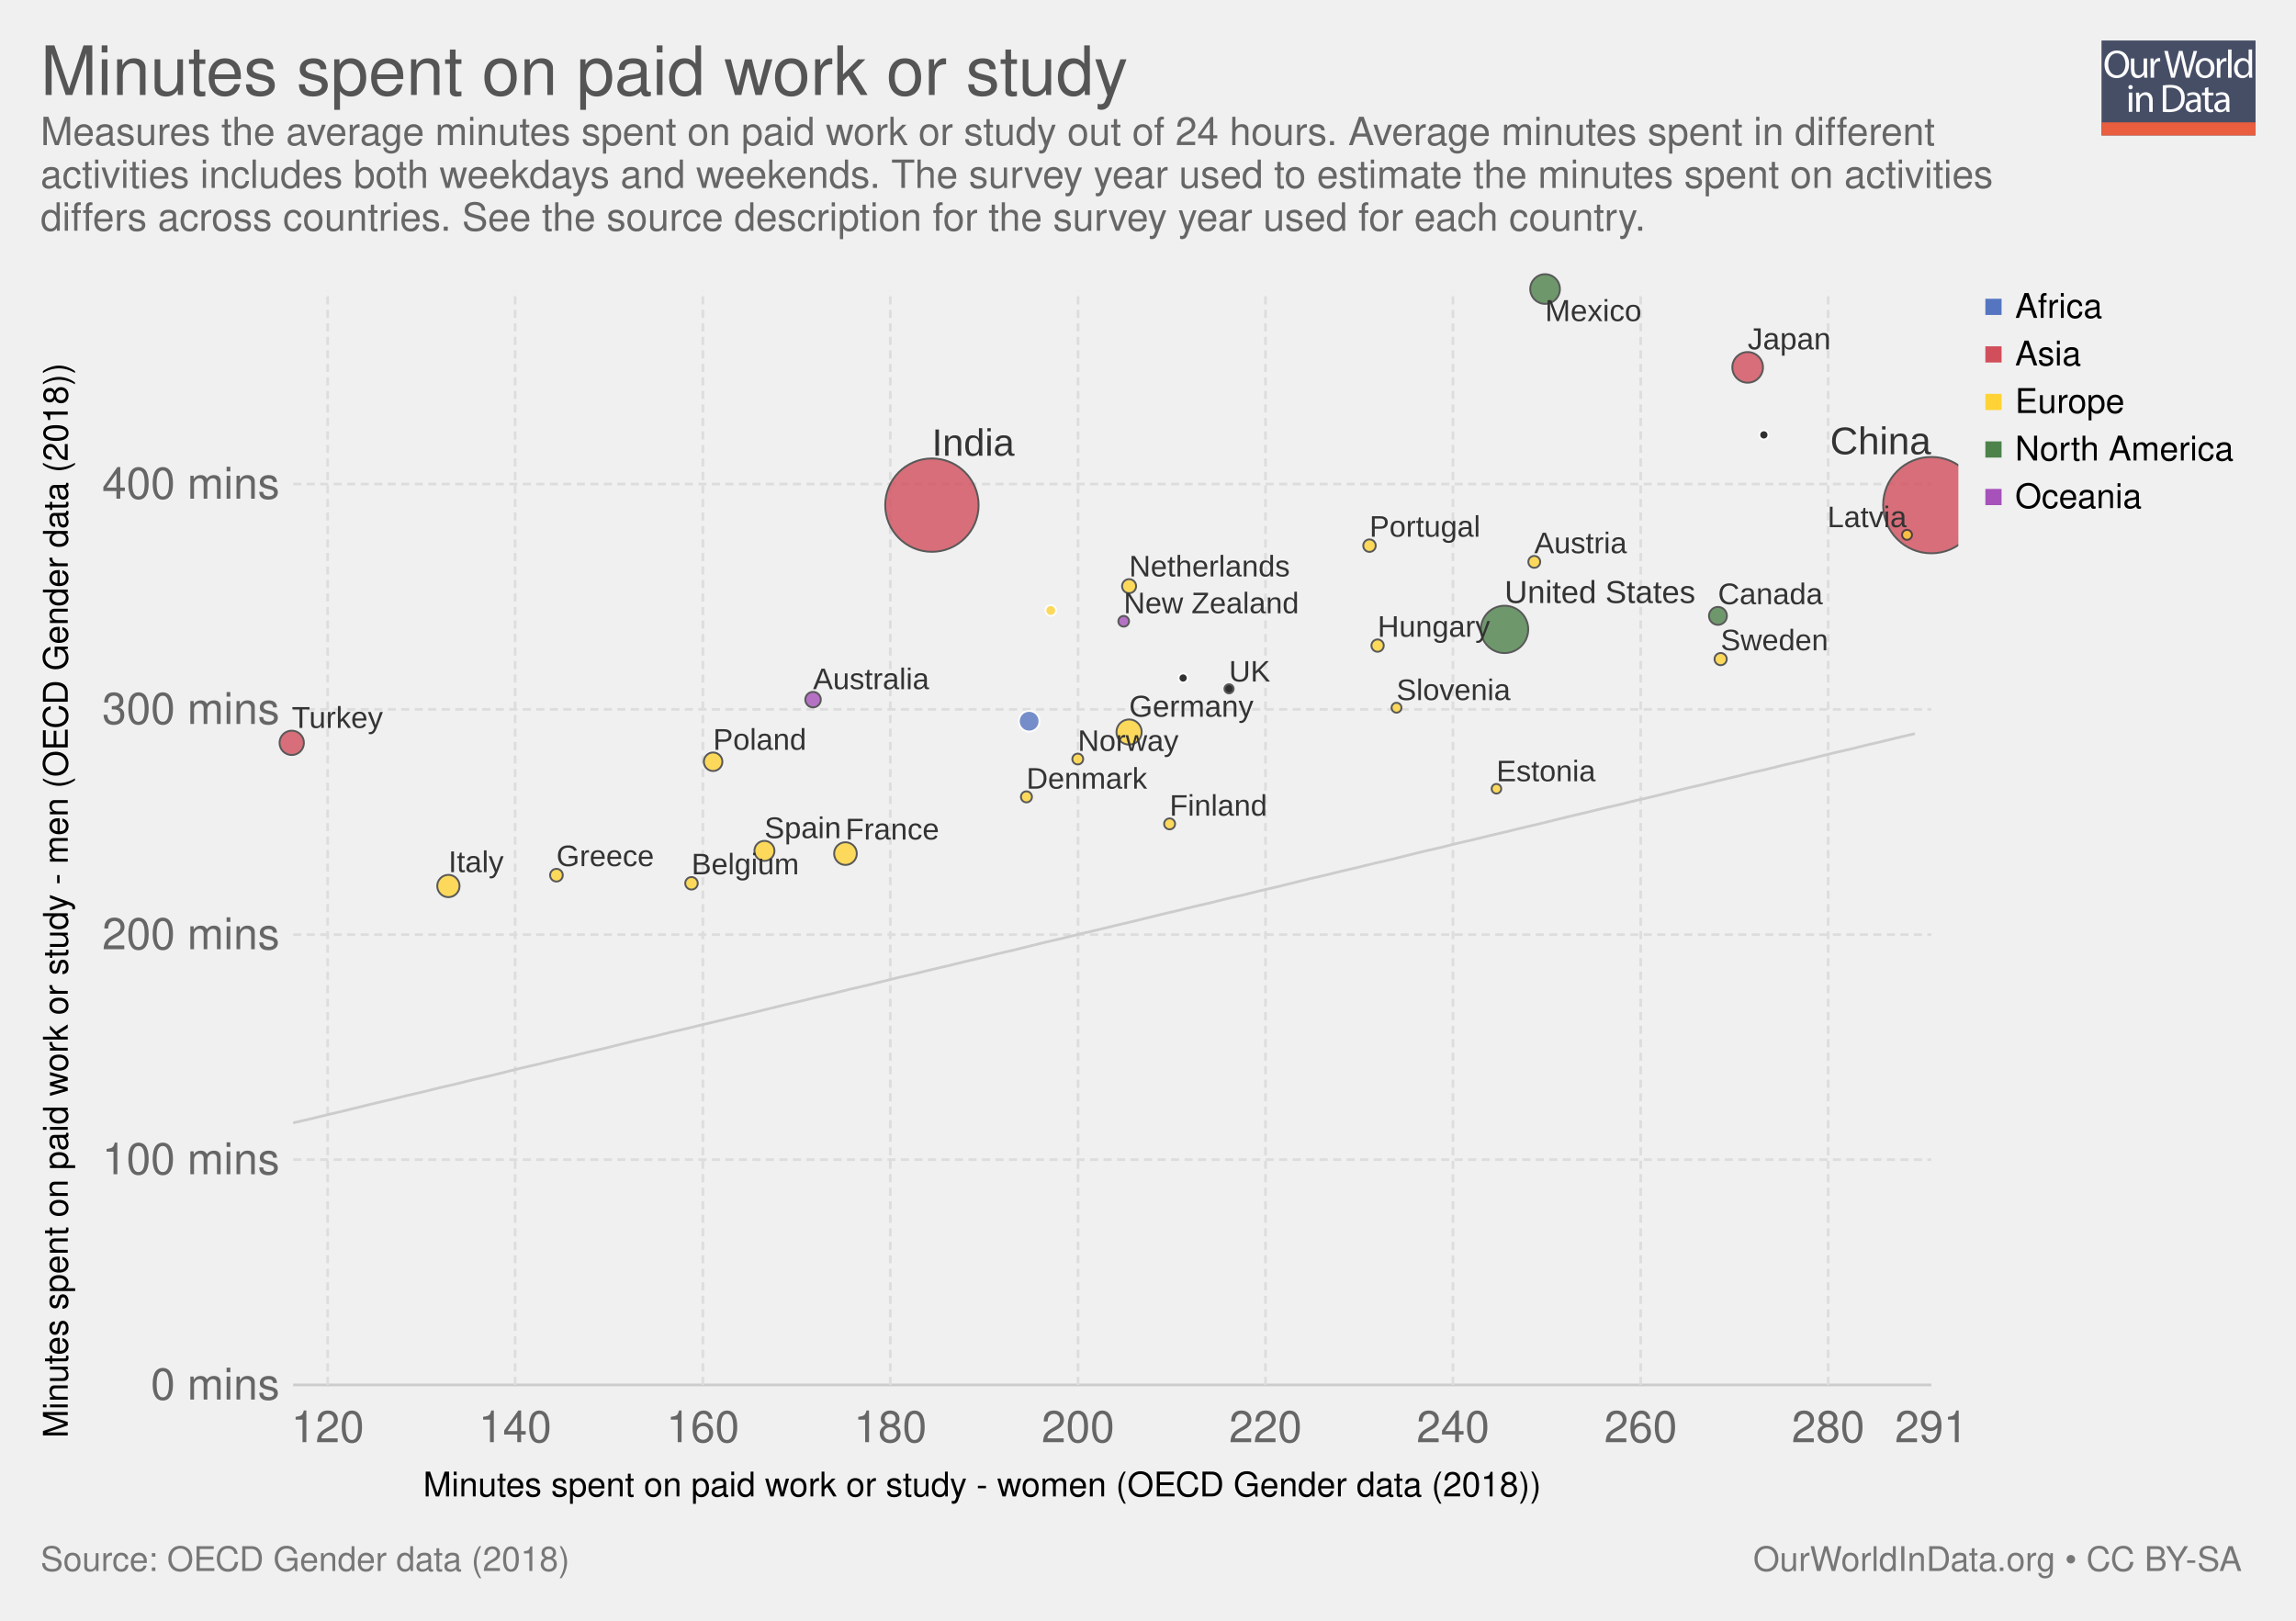
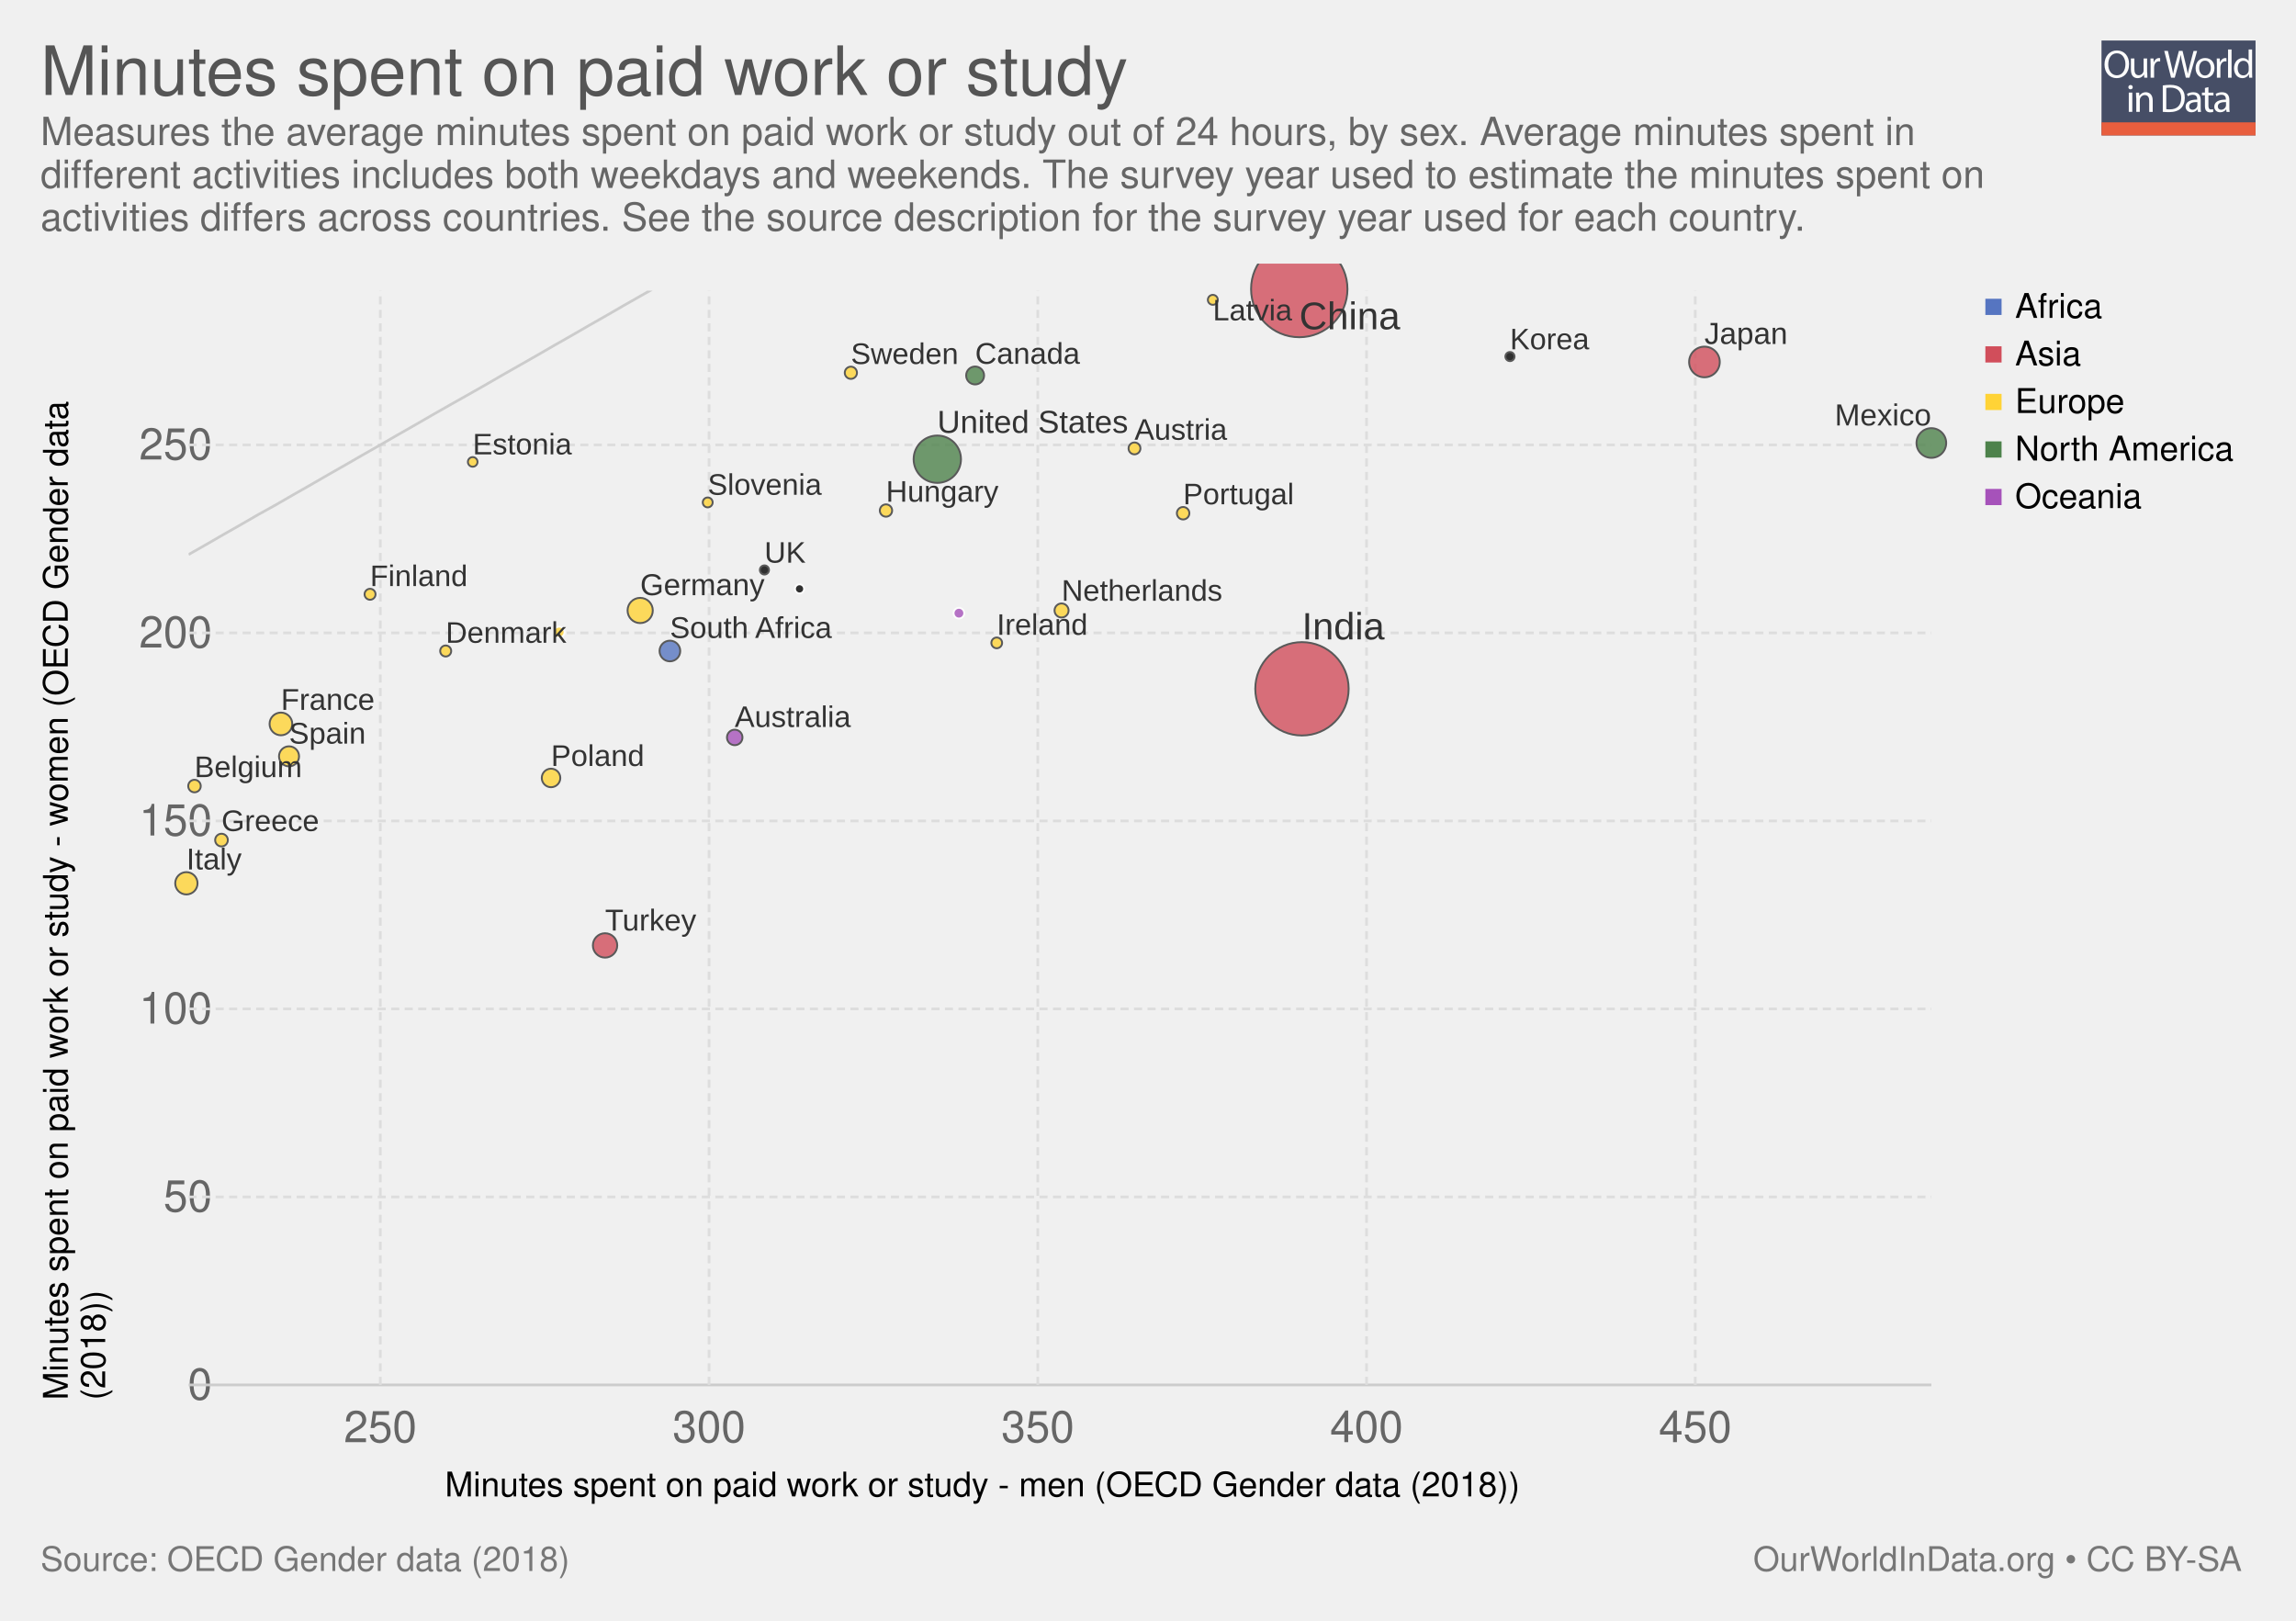
<svg xmlns="http://www.w3.org/2000/svg" xmlns:xlink="http://www.w3.org/1999/xlink" version="1.1" style="font-family: 'Helvetica Neue', Helvetica, Arial, sans-serif; font-size: 18px; background-color: white; text-rendering: optimizeLegibility; -webkit-font-smoothing: antialiased;" width="850" height="600">
  <g class="ChartTab">
    <g class="HeaderView">
      <g opacity="0.8" transform="translate(778, 15) scale(0.27)">
        <a xlink:href="https://ourworldindata.org" target="_blank">
          <g>
            <rect x="0" y="0" fill="#1B2543" width="211.2" height="130.1" />
            <rect x="0" y="112.2" fill="#E63912" width="211.2" height="17.9" />
            <g>
              <rect x="1.2" y="12.3" fill="none" width="210.2" height="99.2" />
              <path fill="#FFFFFF" d="M37.8,32.2c0,12.7-7.7,19.4-17.1,19.4c-9.7,0-16.6-7.5-16.6-18.7c0-11.7,7.3-19.3,17.1-19.3 C31.3,13.7,37.8,21.3,37.8,32.2z M9.2,32.8c0,7.9,4.3,14.9,11.8,14.9c7.5,0,11.8-6.9,11.8-15.3c0-7.3-3.8-14.9-11.8-14.9 C13.1,17.5,9.2,24.8,9.2,32.8z" />
              <path fill="#FFFFFF" d="M62.7,43.8c0,2.7,0.1,5.1,0.2,7.2h-4.3l-0.3-4.3h-0.1c-1.3,2.1-4,4.9-8.8,4.9c-4.2,0-9.1-2.3-9.1-11.6 V24.6h4.8v14.6c0,5,1.5,8.4,5.9,8.4c3.2,0,5.5-2.2,6.3-4.4c0.3-0.7,0.4-1.6,0.4-2.5V24.6h4.8V43.8z" />
              <path fill="#FFFFFF" d="M67.3,32.8c0-3.1-0.1-5.8-0.2-8.2h4.2l0.2,5.2h0.2c1.2-3.5,4.1-5.8,7.3-5.8c0.5,0,0.9,0.1,1.4,0.2v4.5 c-0.5-0.1-1-0.2-1.6-0.2c-3.4,0-5.8,2.6-6.5,6.2c-0.1,0.7-0.2,1.4-0.2,2.2V51h-4.8V32.8z" />
              <path fill="#FFFFFF" d="M95.4,51l-9.4-36.8h5l4.4,18.6c1.1,4.6,2.1,9.2,2.7,12.7h0.1c0.6-3.7,1.8-8,3-12.8l4.9-18.5h5l4.5,18.7 c1,4.4,2,8.7,2.6,12.6h0.1c0.8-4,1.8-8.1,3-12.7l4.9-18.5h4.9L120.6,51h-5L111,31.9c-1.1-4.7-1.9-8.3-2.4-12h-0.1 c-0.7,3.7-1.5,7.3-2.8,12L100.4,51H95.4z" />
              <path fill="#FFFFFF" d="M154.9,37.6c0,9.8-6.8,14-13.2,14c-7.2,0-12.7-5.2-12.7-13.6c0-8.8,5.8-14,13.1-14 C149.8,24,154.9,29.5,154.9,37.6z M133.9,37.9c0,5.8,3.3,10.1,8,10.1c4.6,0,8-4.3,8-10.3c0-4.5-2.2-10.1-7.9-10.1 C136.3,27.6,133.9,32.8,133.9,37.9z" />
              <path fill="#FFFFFF" d="M158.2,32.8c0-3.1-0.1-5.8-0.2-8.2h4.2l0.2,5.2h0.2c1.2-3.5,4.1-5.8,7.3-5.8c0.5,0,0.9,0.1,1.4,0.2v4.5 c-0.5-0.1-1-0.2-1.6-0.2c-3.4,0-5.8,2.6-6.5,6.2c-0.1,0.7-0.2,1.4-0.2,2.2V51h-4.8V32.8z" />
              <path fill="#FFFFFF" d="M173.5,12.3h4.8V51h-4.8V12.3z" />
              <path fill="#FFFFFF" d="M206.5,12.3v31.9c0,2.3,0.1,5,0.2,6.8h-4.3l-0.2-4.6H202c-1.5,2.9-4.7,5.2-9,5.2 c-6.4,0-11.3-5.4-11.3-13.4c-0.1-8.8,5.4-14.2,11.9-14.2c4,0,6.8,1.9,8,4h0.1V12.3H206.5z M201.7,35.4c0-0.6-0.1-1.4-0.2-2 c-0.7-3.1-3.3-5.6-6.9-5.6c-5,0-7.9,4.4-7.9,10.2c0,5.3,2.6,9.8,7.8,9.8c3.2,0,6.2-2.1,7.1-5.7c0.2-0.7,0.2-1.3,0.2-2.1V35.4z" />
              <path fill="#FFFFFF" d="M42.8,64c0.1,1.6-1.1,2.9-3.1,2.9c-1.7,0-2.9-1.3-2.9-2.9c0-1.7,1.3-3,3-3C41.7,61,42.8,62.3,42.8,64z M37.4,97.8V71.4h4.8v26.4H37.4z" />
              <path fill="#FFFFFF" d="M47.5,78.6c0-2.7-0.1-5-0.2-7.1h4.3l0.3,4.4h0.1c1.3-2.5,4.4-5,8.8-5c3.7,0,9.4,2.2,9.4,11.2v15.8h-4.8 V82.6c0-4.3-1.6-7.8-6.1-7.8c-3.2,0-5.6,2.2-6.5,4.9c-0.2,0.6-0.3,1.4-0.3,2.2v15.9h-4.8V78.6z" />
              <path fill="#FFFFFF" d="M84,61.6c2.9-0.4,6.3-0.8,10.1-0.8c6.8,0,11.7,1.6,14.9,4.6c3.3,3,5.2,7.3,5.2,13.2c0,6-1.9,10.9-5.3,14.3 c-3.4,3.4-9.1,5.3-16.3,5.3c-3.4,0-6.2-0.2-8.6-0.4V61.6z M88.8,94.1c1.2,0.2,3,0.3,4.8,0.3c10.2,0,15.7-5.7,15.7-15.6 c0.1-8.7-4.9-14.2-14.9-14.2c-2.5,0-4.3,0.2-5.6,0.5V94.1z" />
              <path fill="#FFFFFF" d="M132.1,97.8l-0.4-3.3h-0.2c-1.5,2.1-4.3,3.9-8.1,3.9c-5.4,0-8.1-3.8-8.1-7.6c0-6.4,5.7-9.9,15.9-9.8v-0.5 c0-2.2-0.6-6.1-6-6.1c-2.5,0-5,0.8-6.9,2l-1.1-3.2c2.2-1.4,5.4-2.3,8.7-2.3c8.1,0,10.1,5.5,10.1,10.8v9.9c0,2.3,0.1,4.5,0.4,6.3 H132.1z M131.4,84.4c-5.3-0.1-11.2,0.8-11.2,5.9c0,3.1,2.1,4.6,4.5,4.6c3.4,0,5.6-2.2,6.4-4.4c0.2-0.5,0.3-1,0.3-1.5V84.4z" />
              <path fill="#FFFFFF" d="M146.6,63.9v7.6h6.9v3.7h-6.9v14.2c0,3.3,0.9,5.1,3.6,5.1c1.3,0,2.2-0.2,2.8-0.3l0.2,3.6 c-0.9,0.4-2.4,0.7-4.3,0.7c-2.2,0-4-0.7-5.2-2c-1.4-1.4-1.9-3.8-1.9-6.9V75.1h-4.1v-3.7h4.1v-6.3L146.6,63.9z" />
              <path fill="#FFFFFF" d="M171.4,97.8l-0.4-3.3h-0.2c-1.5,2.1-4.3,3.9-8.1,3.9c-5.4,0-8.1-3.8-8.1-7.6c0-6.4,5.7-9.9,15.9-9.8v-0.5 c0-2.2-0.6-6.1-6-6.1c-2.5,0-5,0.8-6.9,2l-1.1-3.2c2.2-1.4,5.4-2.3,8.7-2.3c8.1,0,10.1,5.5,10.1,10.8v9.9c0,2.3,0.1,4.5,0.4,6.3 H171.4z M170.7,84.4c-5.3-0.1-11.2,0.8-11.2,5.9c0,3.1,2.1,4.6,4.5,4.6c3.4,0,5.6-2.2,6.4-4.4c0.2-0.5,0.3-1,0.3-1.5V84.4z" />
            </g>
          </g>
        </a>
      </g>
      <a href="https://ourworldindata.org/grapher/minutes-spent-on-paid-work-or-study" target="_blank">
        <text font-size="25.20" x="15.0" y="35.2" fill="#555">
          <tspan x="15" y="35.16">Minutes spent on paid work or study</tspan>
        </text>
      </a>
      <text font-size="14.40" x="15.0" y="53.7" fill="#666">
-         <tspan x="15" y="53.72">Measures the average minutes spent on paid work or study out of 24 hours. Average minutes spent in different</tspan>
-         <tspan x="15" y="69.56">activities includes both weekdays and weekends. The survey year used to estimate the minutes spent on activities</tspan>
-         <tspan x="15" y="85.4">differs across countries. See the source description for the survey year used for each country.</tspan>
+         <tspan x="15" y="53.72">Measures the average minutes spent on paid work or study out of 24 hours, by sex. Average minutes spent in</tspan>
+         <tspan x="15" y="69.56">different activities includes both weekdays and weekends. The survey year used to estimate the minutes spent on</tspan>
+         <tspan x="15" y="85.4">activities differs across countries. See the source description for the survey year used for each country.</tspan>
      </text>
    </g>
    <g>
      <g class="AxisBoxView">
        <g class="HorizontalAxis">
-           <text font-size="12.60" x="156.7" y="554.0">
-             <tspan x="156.659" y="553.98">Minutes spent on paid work or study - women (OECD Gender data (2018))</tspan>
-           </text>
-           <text x="121.3" y="533.9" fill="#666" text-anchor="middle" font-size="16.2">120</text>
-           <text x="190.7" y="533.9" fill="#666" text-anchor="middle" font-size="16.2">140</text>
-           <text x="260.2" y="533.9" fill="#666" text-anchor="middle" font-size="16.2">160</text>
-           <text x="329.6" y="533.9" fill="#666" text-anchor="middle" font-size="16.2">180</text>
-           <text x="399.1" y="533.9" fill="#666" text-anchor="middle" font-size="16.2">200</text>
-           <text x="468.5" y="533.9" fill="#666" text-anchor="middle" font-size="16.2">220</text>
-           <text x="537.9" y="533.9" fill="#666" text-anchor="middle" font-size="16.2">240</text>
-           <text x="607.4" y="533.9" fill="#666" text-anchor="middle" font-size="16.2">260</text>
-           <text x="676.8" y="533.9" fill="#666" text-anchor="middle" font-size="16.2">280</text>
-           <text x="715" y="533.9" fill="#666" text-anchor="middle" font-size="16.2">291</text>
+           <text font-size="12.60" x="164.7" y="554.0">
+             <tspan x="164.723" y="553.98">Minutes spent on paid work or study - men (OECD Gender data (2018))</tspan>
+           </text>
+           <text x="140.8" y="533.9" fill="#666" text-anchor="middle" font-size="16.2">250</text>
+           <text x="262.5" y="533.9" fill="#666" text-anchor="middle" font-size="16.2">300</text>
+           <text x="384.2" y="533.9" fill="#666" text-anchor="middle" font-size="16.2">350</text>
+           <text x="505.9" y="533.9" fill="#666" text-anchor="middle" font-size="16.2">400</text>
+           <text x="627.6" y="533.9" fill="#666" text-anchor="middle" font-size="16.2">450</text>
        </g>
        <g class="VerticalAxis">
-           <text font-size="12.60" x="-532.3" y="25.1" transform="rotate(-90)">
-             <tspan x="-532.327" y="25.08">Minutes spent on paid work or study - men (OECD Gender data (2018))</tspan>
-           </text>
-           <text x="103.53" y="512.7" fill="#666" dominant-baseline="middle" text-anchor="end" font-size="16.2">0 mins</text>
-           <text x="103.53" y="429.3" fill="#666" dominant-baseline="middle" text-anchor="end" font-size="16.2">100 mins</text>
-           <text x="103.53" y="346" fill="#666" dominant-baseline="middle" text-anchor="end" font-size="16.2">200 mins</text>
-           <text x="103.53" y="262.6" fill="#666" dominant-baseline="middle" text-anchor="end" font-size="16.2">300 mins</text>
-           <text x="103.53" y="179.2" fill="#666" dominant-baseline="middle" text-anchor="end" font-size="16.2">400 mins</text>
+           <text font-size="12.60" x="-518.3" y="25.1" transform="rotate(-90)">
+             <tspan x="-518.278" y="25.08">Minutes spent on paid work or study - women (OECD Gender data</tspan>
+             <tspan x="-518.278" y="38.94">(2018))</tspan>
+           </text>
+           <text x="78.52" y="512.7" fill="#666" dominant-baseline="middle" text-anchor="end" font-size="16.2">0</text>
+           <text x="78.52" y="443.1" fill="#666" dominant-baseline="middle" text-anchor="end" font-size="16.2">50</text>
+           <text x="78.52" y="373.5" fill="#666" dominant-baseline="middle" text-anchor="end" font-size="16.2">100</text>
+           <text x="78.52" y="303.9" fill="#666" dominant-baseline="middle" text-anchor="end" font-size="16.2">150</text>
+           <text x="78.52" y="234.3" fill="#666" dominant-baseline="middle" text-anchor="end" font-size="16.2">200</text>
+           <text x="78.52" y="164.7" fill="#666" dominant-baseline="middle" text-anchor="end" font-size="16.2">250</text>
        </g>
        <g class="AxisGridLines">
-           <line x1="108.53" y1="512.7" x2="715.00" y2="512.7" stroke="#ccc" />
-           <line x1="108.53" y1="429.3" x2="715.00" y2="429.3" stroke="#ddd" stroke-dasharray="3,2" />
-           <line x1="108.53" y1="346" x2="715.00" y2="346" stroke="#ddd" stroke-dasharray="3,2" />
-           <line x1="108.53" y1="262.6" x2="715.00" y2="262.6" stroke="#ddd" stroke-dasharray="3,2" />
-           <line x1="108.53" y1="179.2" x2="715.00" y2="179.2" stroke="#ddd" stroke-dasharray="3,2" />
+           <line x1="69.82" y1="512.7" x2="715.00" y2="512.7" stroke="#ccc" />
+           <line x1="69.82" y1="443.1" x2="715.00" y2="443.1" stroke="#ddd" stroke-dasharray="3,2" />
+           <line x1="69.82" y1="373.5" x2="715.00" y2="373.5" stroke="#ddd" stroke-dasharray="3,2" />
+           <line x1="69.82" y1="303.9" x2="715.00" y2="303.9" stroke="#ddd" stroke-dasharray="3,2" />
+           <line x1="69.82" y1="234.3" x2="715.00" y2="234.3" stroke="#ddd" stroke-dasharray="3,2" />
+           <line x1="69.82" y1="164.7" x2="715.00" y2="164.7" stroke="#ddd" stroke-dasharray="3,2" />
        </g>
        <g class="AxisGridLines">
-           <line x1="121.3" y1="512.70" x2="121.3" y2="107.60" stroke="#ddd" stroke-dasharray="3,2" />
-           <line x1="190.7" y1="512.70" x2="190.7" y2="107.60" stroke="#ddd" stroke-dasharray="3,2" />
-           <line x1="260.2" y1="512.70" x2="260.2" y2="107.60" stroke="#ddd" stroke-dasharray="3,2" />
-           <line x1="329.6" y1="512.70" x2="329.6" y2="107.60" stroke="#ddd" stroke-dasharray="3,2" />
-           <line x1="399.1" y1="512.70" x2="399.1" y2="107.60" stroke="#ddd" stroke-dasharray="3,2" />
-           <line x1="468.5" y1="512.70" x2="468.5" y2="107.60" stroke="#ddd" stroke-dasharray="3,2" />
-           <line x1="537.9" y1="512.70" x2="537.9" y2="107.60" stroke="#ddd" stroke-dasharray="3,2" />
-           <line x1="607.4" y1="512.70" x2="607.4" y2="107.60" stroke="#ddd" stroke-dasharray="3,2" />
-           <line x1="676.8" y1="512.70" x2="676.8" y2="107.60" stroke="#ddd" stroke-dasharray="3,2" />
+           <line x1="140.8" y1="512.70" x2="140.8" y2="107.60" stroke="#ddd" stroke-dasharray="3,2" />
+           <line x1="262.5" y1="512.70" x2="262.5" y2="107.60" stroke="#ddd" stroke-dasharray="3,2" />
+           <line x1="384.2" y1="512.70" x2="384.2" y2="107.60" stroke="#ddd" stroke-dasharray="3,2" />
+           <line x1="505.9" y1="512.70" x2="505.9" y2="107.60" stroke="#ddd" stroke-dasharray="3,2" />
+           <line x1="627.6" y1="512.70" x2="627.6" y2="107.60" stroke="#ddd" stroke-dasharray="3,2" />
        </g>
      </g>
      <g class="ComparisonLine">
        <defs>
          <clipPath id="axisBounds-1">
-             <rect x="108.534" y="107.6" width="606.466" height="405.1" />
+             <rect x="69.816" y="107.6" width="645.184" height="405.1" />
          </clipPath>
        </defs>
-         <path d="M108.5,415.7L114.6,414.3L120.7,412.8L126.7,411.4L132.8,409.9L138.9,408.4L144.9,407L151,405.5L157.1,404.1L163.1,402.6L169.2,401.2L175.2,399.7L181.3,398.3L187.4,396.8L193.4,395.3L199.5,393.9L205.6,392.4L211.6,391L217.7,389.5L223.8,388.1L229.8,386.6L235.9,385.1L242,383.7L248,382.2L254.1,380.8L260.2,379.3L266.2,377.9L272.3,376.4L278.3,375L284.4,373.5L290.5,372L296.5,370.6L302.6,369.1L308.7,367.7L314.7,366.2L320.8,364.8L326.9,363.3L332.9,361.8L339,360.4L345.1,358.9L351.1,357.5L357.2,356L363.2,354.6L369.3,353.1L375.4,351.7L381.4,350.2L387.5,348.7L393.6,347.3L399.6,345.8L405.7,344.4L411.8,342.9L417.8,341.5L423.9,340L430,338.5L436,337.1L442.1,335.6L448.2,334.2L454.2,332.7L460.3,331.3L466.3,329.8L472.4,328.4L478.5,326.9L484.5,325.4L490.6,324L496.7,322.5L502.7,321.1L508.8,319.6L514.9,318.2L520.9,316.7L527,315.2L533.1,313.8L539.1,312.3L545.2,310.9L551.3,309.4L557.3,308L563.4,306.5L569.4,305.1L575.5,303.6L581.6,302.1L587.6,300.7L593.7,299.2L599.8,297.8L605.8,296.3L611.9,294.9L618,293.4L624,291.9L630.1,290.5L636.2,289L642.2,287.6L648.3,286.1L654.4,284.7L660.4,283.2L666.5,281.8L672.5,280.3L678.6,278.8L684.7,277.4L690.7,275.9L696.8,274.5L702.9,273L708.9,271.6" clip-path="url(#axisBounds-1)" fill="none" stroke="#ccc" />
+         <path d="M69.8,205.3L76.3,201.6L82.7,197.9L89.2,194.2L95.6,190.5L102.1,186.9L108.5,183.2L115,179.5L121.4,175.8L127.9,172.1L134.3,168.4L140.8,164.7L147.2,161L153.7,157.3L160.1,153.6L166.6,149.9L173,146.3L179.5,142.6L185.9,138.9L192.4,135.2L198.9,131.5L205.3,127.8L211.8,124.1L218.2,120.4L224.7,116.7L231.1,113L237.6,109.3L244,105.7L250.5,102L256.9,98.3L263.4,94.6L269.8,90.9L276.3,87.2L282.7,83.5L289.2,79.8L295.6,76.1L302.1,72.4L308.5,68.8L315,65.1L321.4,61.4L327.9,57.7L334.3,54L340.8,50.3L347.2,46.6L353.7,42.9L360.1,39.2L366.6,35.5L373.1,31.8L379.5,28.2L386,24.5L392.4,20.8L398.9,17.1L405.3,13.4L411.8,9.7L418.2,6L424.7,2.3L431.1,-1.4L437.6,-5.1L444,-8.8L450.5,-12.4L456.9,-16.1L463.4,-19.8L469.8,-23.5L476.3,-27.2L482.7,-30.9L489.2,-34.6L495.6,-38.3L502.1,-42L508.5,-45.7L515,-49.4L521.4,-53L527.9,-56.7L534.3,-60.4L540.8,-64.1L547.3,-67.8L553.7,-71.5L560.2,-75.2L566.6,-78.9L573.1,-82.6L579.5,-86.3L586,-89.9L592.4,-93.6L598.9,-97.3L605.3,-101L611.8,-104.7L618.2,-108.4L624.7,-112.1L631.1,-115.8L637.6,-119.5L644,-123.2L650.5,-126.9L656.9,-130.5L663.4,-134.2L669.8,-137.9L676.3,-141.6L682.7,-145.3L689.2,-149L695.6,-152.7L702.1,-156.4L708.5,-160.1" clip-path="url(#axisBounds-1)" fill="none" stroke="#ccc" />
      </g>
      <g clip-path="url(#scatterBounds-2)" font-family="Arial Narrow, Arial, sans-serif" class="PointsWithLabels clickable">
-         <rect x="108.534" y="107.6" width="606.466" height="405.1" fill="rgba(255,255,255,0)" />
+         <rect x="69.816" y="107.6" width="645.184" height="405.1" fill="rgba(255,255,255,0)" />
        <defs>
          <clipPath id="scatterBounds-2">
-             <rect x="98.534" y="97.6" width="626.466" height="425.1" />
+             <rect x="59.816" y="97.6" width="665.184" height="425.1" />
          </clipPath>
        </defs>
        <g class="key-China_0">
-           <circle cx="715.00" cy="187.00" r="17.84" fill="#d14e5b" opacity="0.8" stroke="#333" stroke-width="0.7" />
+           <circle cx="481.00" cy="107.00" r="17.84" fill="#d14e5b" opacity="0.8" stroke="#333" stroke-width="0.7" />
        </g>
        <g class="key-India_0">
-           <circle cx="345.00" cy="187.00" r="17.28" fill="#d14e5b" opacity="0.8" stroke="#333" stroke-width="0.7" />
+           <circle cx="482.00" cy="255.00" r="17.28" fill="#d14e5b" opacity="0.8" stroke="#333" stroke-width="0.7" />
        </g>
        <g class="key-United-States_0">
-           <circle cx="557.00" cy="233.00" r="8.76" fill="#4d824b" opacity="0.8" stroke="#333" stroke-width="0.7" />
+           <circle cx="347.00" cy="170.00" r="8.76" fill="#4d824b" opacity="0.8" stroke="#333" stroke-width="0.7" />
        </g>
        <g class="key-Japan_0">
-           <circle cx="647.00" cy="136.00" r="5.67" fill="#d14e5b" opacity="0.8" stroke="#333" stroke-width="0.7" />
+           <circle cx="631.00" cy="134.00" r="5.67" fill="#d14e5b" opacity="0.8" stroke="#333" stroke-width="0.7" />
        </g>
        <g class="key-Mexico_0">
-           <circle cx="572.00" cy="107.00" r="5.49" fill="#4d824b" opacity="0.8" stroke="#333" stroke-width="0.7" />
+           <circle cx="715.00" cy="164.00" r="5.49" fill="#4d824b" opacity="0.8" stroke="#333" stroke-width="0.7" />
        </g>
        <g class="key-Germany_0">
-           <circle cx="418.00" cy="271.00" r="4.67" fill="#ffd336" opacity="0.8" stroke="#333" stroke-width="0.7" />
+           <circle cx="237.00" cy="226.00" r="4.67" fill="#ffd336" opacity="0.8" stroke="#333" stroke-width="0.7" />
        </g>
        <g class="key-Turkey_0">
-           <circle cx="108.00" cy="275.00" r="4.51" fill="#d14e5b" opacity="0.8" stroke="#333" stroke-width="0.7" />
+           <circle cx="224.00" cy="350.00" r="4.51" fill="#d14e5b" opacity="0.8" stroke="#333" stroke-width="0.7" />
        </g>
        <g class="key-France_0">
-           <circle cx="313.00" cy="316.00" r="4.20" fill="#ffd336" opacity="0.8" stroke="#333" stroke-width="0.7" />
+           <circle cx="104.00" cy="268.00" r="4.20" fill="#ffd336" opacity="0.8" stroke="#333" stroke-width="0.7" />
        </g>
        <g class="key-Italy_0">
-           <circle cx="166.00" cy="328.00" r="4.13" fill="#ffd336" opacity="0.8" stroke="#333" stroke-width="0.7" />
+           <circle cx="69.00" cy="327.00" r="4.13" fill="#ffd336" opacity="0.8" stroke="#333" stroke-width="0.7" />
        </g>
        <g class="key-South-Africa_0">
-           <circle cx="381.00" cy="267.00" r="3.83" fill="#5675c1" opacity="0.8" stroke="#fff" stroke-width="0.7" />
+           <circle cx="248.00" cy="241.00" r="3.83" fill="#5675c1" opacity="0.8" stroke="#333" stroke-width="0.7" />
        </g>
        <g class="key-Spain_0">
-           <circle cx="283.00" cy="315.00" r="3.71" fill="#ffd336" opacity="0.8" stroke="#333" stroke-width="0.7" />
+           <circle cx="107.00" cy="280.00" r="3.71" fill="#ffd336" opacity="0.8" stroke="#333" stroke-width="0.7" />
        </g>
        <g class="key-Poland_0">
-           <circle cx="264.00" cy="282.00" r="3.43" fill="#ffd336" opacity="0.8" stroke="#333" stroke-width="0.7" />
+           <circle cx="204.00" cy="288.00" r="3.43" fill="#ffd336" opacity="0.8" stroke="#333" stroke-width="0.7" />
        </g>
        <g class="key-Canada_0">
-           <circle cx="636.00" cy="228.00" r="3.32" fill="#4d824b" opacity="0.8" stroke="#333" stroke-width="0.7" />
+           <circle cx="361.00" cy="139.00" r="3.32" fill="#4d824b" opacity="0.8" stroke="#333" stroke-width="0.7" />
        </g>
        <g class="key-Australia_0">
-           <circle cx="301.00" cy="259.00" r="2.87" fill="#a652ba" opacity="0.8" stroke="#333" stroke-width="0.7" />
+           <circle cx="272.00" cy="273.00" r="2.87" fill="#a652ba" opacity="0.8" stroke="#333" stroke-width="0.7" />
        </g>
        <g class="key-Netherlands_0">
-           <circle cx="418.00" cy="217.00" r="2.60" fill="#ffd336" opacity="0.8" stroke="#333" stroke-width="0.7" />
+           <circle cx="393.00" cy="226.00" r="2.60" fill="#ffd336" opacity="0.8" stroke="#333" stroke-width="0.7" />
        </g>
        <g class="key-Greece_0">
-           <circle cx="206.00" cy="324.00" r="2.35" fill="#ffd336" opacity="0.8" stroke="#333" stroke-width="0.7" />
+           <circle cx="82.00" cy="311.00" r="2.35" fill="#ffd336" opacity="0.8" stroke="#333" stroke-width="0.7" />
        </g>
        <g class="key-Belgium_0">
-           <circle cx="256.00" cy="327.00" r="2.32" fill="#ffd336" opacity="0.8" stroke="#333" stroke-width="0.7" />
+           <circle cx="72.00" cy="291.00" r="2.32" fill="#ffd336" opacity="0.8" stroke="#333" stroke-width="0.7" />
        </g>
        <g class="key-Portugal_0">
-           <circle cx="507.00" cy="202.00" r="2.31" fill="#ffd336" opacity="0.8" stroke="#333" stroke-width="0.7" />
+           <circle cx="438.00" cy="190.00" r="2.31" fill="#ffd336" opacity="0.8" stroke="#333" stroke-width="0.7" />
        </g>
        <g class="key-Hungary_0">
-           <circle cx="510.00" cy="239.00" r="2.28" fill="#ffd336" opacity="0.8" stroke="#333" stroke-width="0.7" />
+           <circle cx="328.00" cy="189.00" r="2.28" fill="#ffd336" opacity="0.8" stroke="#333" stroke-width="0.7" />
        </g>
        <g class="key-Sweden_0">
-           <circle cx="637.00" cy="244.00" r="2.26" fill="#ffd336" opacity="0.8" stroke="#333" stroke-width="0.7" />
+           <circle cx="315.00" cy="138.00" r="2.26" fill="#ffd336" opacity="0.8" stroke="#333" stroke-width="0.7" />
        </g>
        <g class="key-Austria_0">
-           <circle cx="568.00" cy="208.00" r="2.20" fill="#ffd336" opacity="0.8" stroke="#333" stroke-width="0.7" />
+           <circle cx="420.00" cy="166.00" r="2.20" fill="#ffd336" opacity="0.8" stroke="#333" stroke-width="0.7" />
        </g>
        <g class="key-Denmark_0">
-           <circle cx="380.00" cy="295.00" r="2.04" fill="#ffd336" opacity="0.8" stroke="#333" stroke-width="0.7" />
+           <circle cx="165.00" cy="241.00" r="2.04" fill="#ffd336" opacity="0.8" stroke="#333" stroke-width="0.7" />
        </g>
        <g class="key-Finland_0">
-           <circle cx="433.00" cy="305.00" r="2.03" fill="#ffd336" opacity="0.8" stroke="#333" stroke-width="0.7" />
+           <circle cx="137.00" cy="220.00" r="2.03" fill="#ffd336" opacity="0.8" stroke="#333" stroke-width="0.7" />
        </g>
        <g class="key-Norway_0">
-           <circle cx="399.00" cy="281.00" r="2.01" fill="#ffd336" opacity="0.8" stroke="#333" stroke-width="0.7" />
+           <circle cx="207.00" cy="234.00" r="2.01" fill="#ffd336" opacity="0.8" stroke="#fff" stroke-width="0.7" />
        </g>
        <g class="key-Ireland_0">
-           <circle cx="389.00" cy="226.00" r="1.99" fill="#ffd336" opacity="0.8" stroke="#fff" stroke-width="0.7" />
+           <circle cx="369.00" cy="238.00" r="1.99" fill="#ffd336" opacity="0.8" stroke="#333" stroke-width="0.7" />
        </g>
        <g class="key-New-Zealand_0">
-           <circle cx="416.00" cy="230.00" r="1.98" fill="#a652ba" opacity="0.8" stroke="#333" stroke-width="0.7" />
+           <circle cx="355.00" cy="227.00" r="1.98" fill="#a652ba" opacity="0.8" stroke="#fff" stroke-width="0.7" />
        </g>
        <g class="key-Latvia_0">
-           <circle cx="706.00" cy="198.00" r="1.84" fill="#ffd336" opacity="0.8" stroke="#333" stroke-width="0.7" />
+           <circle cx="449.00" cy="111.00" r="1.84" fill="#ffd336" opacity="0.8" stroke="#333" stroke-width="0.7" />
        </g>
        <g class="key-Slovenia_0">
-           <circle cx="517.00" cy="262.00" r="1.83" fill="#ffd336" opacity="0.8" stroke="#333" stroke-width="0.7" />
+           <circle cx="262.00" cy="186.00" r="1.83" fill="#ffd336" opacity="0.8" stroke="#333" stroke-width="0.7" />
        </g>
        <g class="key-Estonia_0">
-           <circle cx="554.00" cy="292.00" r="1.78" fill="#ffd336" opacity="0.8" stroke="#333" stroke-width="0.7" />
+           <circle cx="175.00" cy="171.00" r="1.78" fill="#ffd336" opacity="0.8" stroke="#333" stroke-width="0.7" />
        </g>
        <g class="key-Korea_0">
-           <circle cx="653.00" cy="161.00" r="1.69" fill="#000" opacity="0.8" stroke="#fff" stroke-width="0.7" />
+           <circle cx="559.00" cy="132.00" r="1.69" fill="#000" opacity="0.8" stroke="#333" stroke-width="0.7" />
        </g>
        <g class="key-UK_0">
-           <circle cx="455.00" cy="255.00" r="1.69" fill="#000" opacity="0.8" stroke="#333" stroke-width="0.7" />
+           <circle cx="283.00" cy="211.00" r="1.69" fill="#000" opacity="0.8" stroke="#333" stroke-width="0.7" />
        </g>
        <g class="key-OECD-28_0">
-           <circle cx="438.00" cy="251.00" r="1.69" fill="#000" opacity="0.8" stroke="#fff" stroke-width="0.7" />
+           <circle cx="296.00" cy="218.00" r="1.69" fill="#000" opacity="0.8" stroke="#fff" stroke-width="0.7" />
        </g>
        <g fill="#333" class="backgroundLabels">
-           <text x="677.53" y="168.16" font-size="14.30">China</text>
-           <text x="345.00" y="168.72" font-size="14.10">India</text>
-           <text x="557.00" y="223.24" font-size="11.77">United States</text>
-           <text x="647.00" y="129.33" font-size="11.30">Japan</text>
-           <text x="572.00" y="118.88" font-size="11.28">Mexico</text>
-           <text x="418.00" y="265.33" font-size="11.20">Germany</text>
-           <text x="108.00" y="269.49" font-size="11.18">Turkey</text>
-           <text x="313.00" y="310.80" font-size="11.15">France</text>
-           <text x="166.00" y="322.87" font-size="11.15">Italy</text>
-           <text x="283.00" y="310.29" font-size="11.11">Spain</text>
-           <text x="264.00" y="277.57" font-size="11.09">Poland</text>
-           <text x="636.00" y="223.68" font-size="11.08">Canada</text>
-           <text x="301.00" y="255.13" font-size="11.05">Australia</text>
-           <text x="418.00" y="213.40" font-size="11.04">Netherlands</text>
-           <text x="206.00" y="320.65" font-size="11.02">Greece</text>
-           <text x="256.00" y="323.68" font-size="11.02">Belgium</text>
-           <text x="507.00" y="198.69" font-size="11.02">Portugal</text>
-           <text x="510.00" y="235.72" font-size="11.02">Hungary</text>
-           <text x="637.00" y="240.74" font-size="11.02">Sweden</text>
-           <text x="568.00" y="204.80" font-size="11.02">Austria</text>
-           <text x="380.00" y="291.96" font-size="11.01">Denmark</text>
-           <text x="433.00" y="301.97" font-size="11.01">Finland</text>
-           <text x="399.00" y="277.99" font-size="11.01">Norway</text>
-           <text x="416.00" y="227.02" font-size="11.01">New Zealand</text>
-           <text x="676.51" y="195.16" font-size="11.00">Latvia</text>
-           <text x="517.00" y="259.17" font-size="11.00">Slovenia</text>
-           <text x="554.00" y="289.22" font-size="11.00">Estonia</text>
-           <text x="455.00" y="252.31" font-size="11.00">UK</text>
+           <text x="481.00" y="121.90" font-size="14.30">China</text>
+           <text x="482.00" y="236.72" font-size="14.10">India</text>
+           <text x="347.00" y="160.24" font-size="11.77">United States</text>
+           <text x="631.00" y="127.33" font-size="11.30">Japan</text>
+           <text x="679.24" y="157.51" font-size="11.28">Mexico</text>
+           <text x="237.00" y="220.33" font-size="11.20">Germany</text>
+           <text x="224.00" y="344.49" font-size="11.18">Turkey</text>
+           <text x="104.00" y="262.80" font-size="11.15">France</text>
+           <text x="69.00" y="321.87" font-size="11.15">Italy</text>
+           <text x="248.00" y="236.17" font-size="11.12">South Africa</text>
+           <text x="107.00" y="275.29" font-size="11.11">Spain</text>
+           <text x="204.00" y="283.57" font-size="11.09">Poland</text>
+           <text x="361.00" y="134.68" font-size="11.08">Canada</text>
+           <text x="272.00" y="269.13" font-size="11.05">Australia</text>
+           <text x="393.00" y="222.40" font-size="11.04">Netherlands</text>
+           <text x="82.00" y="307.65" font-size="11.02">Greece</text>
+           <text x="72.00" y="287.68" font-size="11.02">Belgium</text>
+           <text x="438.00" y="186.69" font-size="11.02">Portugal</text>
+           <text x="328.00" y="185.72" font-size="11.02">Hungary</text>
+           <text x="315.00" y="134.74" font-size="11.02">Sweden</text>
+           <text x="420.00" y="162.80" font-size="11.02">Austria</text>
+           <text x="165.00" y="237.96" font-size="11.01">Denmark</text>
+           <text x="137.00" y="216.97" font-size="11.01">Finland</text>
+           <text x="369.00" y="235.01" font-size="11.01">Ireland</text>
+           <text x="449.00" y="118.60" font-size="11.00">Latvia</text>
+           <text x="262.00" y="183.17" font-size="11.00">Slovenia</text>
+           <text x="175.00" y="168.22" font-size="11.00">Estonia</text>
+           <text x="559.00" y="129.31" font-size="11.00">Korea</text>
+           <text x="283.00" y="208.31" font-size="11.00">UK</text>
        </g>
      </g>
      <g style="cursor: pointer;" class="ScatterColorLegend clickable">
        <g class="legendMark">
          <rect x="735" y="105.1" width="43.256" height="17.6" fill="#fff" opacity="0" />,<rect x="735" y="110.6" width="6" height="6" fill="#5675c1" />,<text font-size="12.60" x="746.0" y="117.7">
            <tspan x="746" y="117.68">Africa</tspan>
          </text>
        </g>
        <g class="legendMark">
          <rect x="735" y="122.7" width="35.57" height="17.6" fill="#fff" opacity="0" />,<rect x="735" y="128.2" width="6" height="6" fill="#d14e5b" />,<text font-size="12.60" x="746.0" y="135.3">
            <tspan x="746" y="135.28">Asia</tspan>
          </text>
        </g>
        <g class="legendMark">
          <rect x="735" y="140.3" width="51.824" height="17.6" fill="#fff" opacity="0" />,<rect x="735" y="145.8" width="6" height="6" fill="#ffd336" />,<text font-size="12.60" x="746.0" y="152.9">
            <tspan x="746" y="152.88">Europe</tspan>
          </text>
        </g>
        <g class="legendMark">
          <rect x="735" y="157.9" width="91.64" height="17.6" fill="#fff" opacity="0" />,<rect x="735" y="163.4" width="6" height="6" fill="#4d824b" />,<text font-size="12.60" x="746.0" y="170.5">
            <tspan x="746" y="170.48">North America</tspan>
          </text>
        </g>
        <g class="legendMark">
          <rect x="735" y="175.5" width="58.124" height="17.6" fill="#fff" opacity="0" />,<rect x="735" y="181" width="6" height="6" fill="#a652ba" />,<text font-size="12.60" x="746.0" y="188.1">
            <tspan x="746" y="188.08">Oceania</tspan>
          </text>
        </g>
      </g>
    </g>
    <g style="fill: #777;" class="SourcesFooter">
      <g style="fill: #777;" class="clickable">
        <text font-size="12.60" x="15.0" y="581.6">
          <tspan x="15" y="581.58">Source: OECD Gender data (2018)</tspan>
        </text>
      </g>
      <text font-size="12.60" x="649.0" y="581.6">
        <tspan x="649.024" y="581.58">
          <a target="_blank" style="fill: #777;" href="https://ourworldindata.org">OurWorldInData.org</a> • <a style="fill: #777;" href="http://creativecommons.org/licenses/by-sa/4.0/deed.en_US" target="_blank">CC BY-SA</a>
        </tspan>
      </text>
    </g>
  </g>
</svg>
